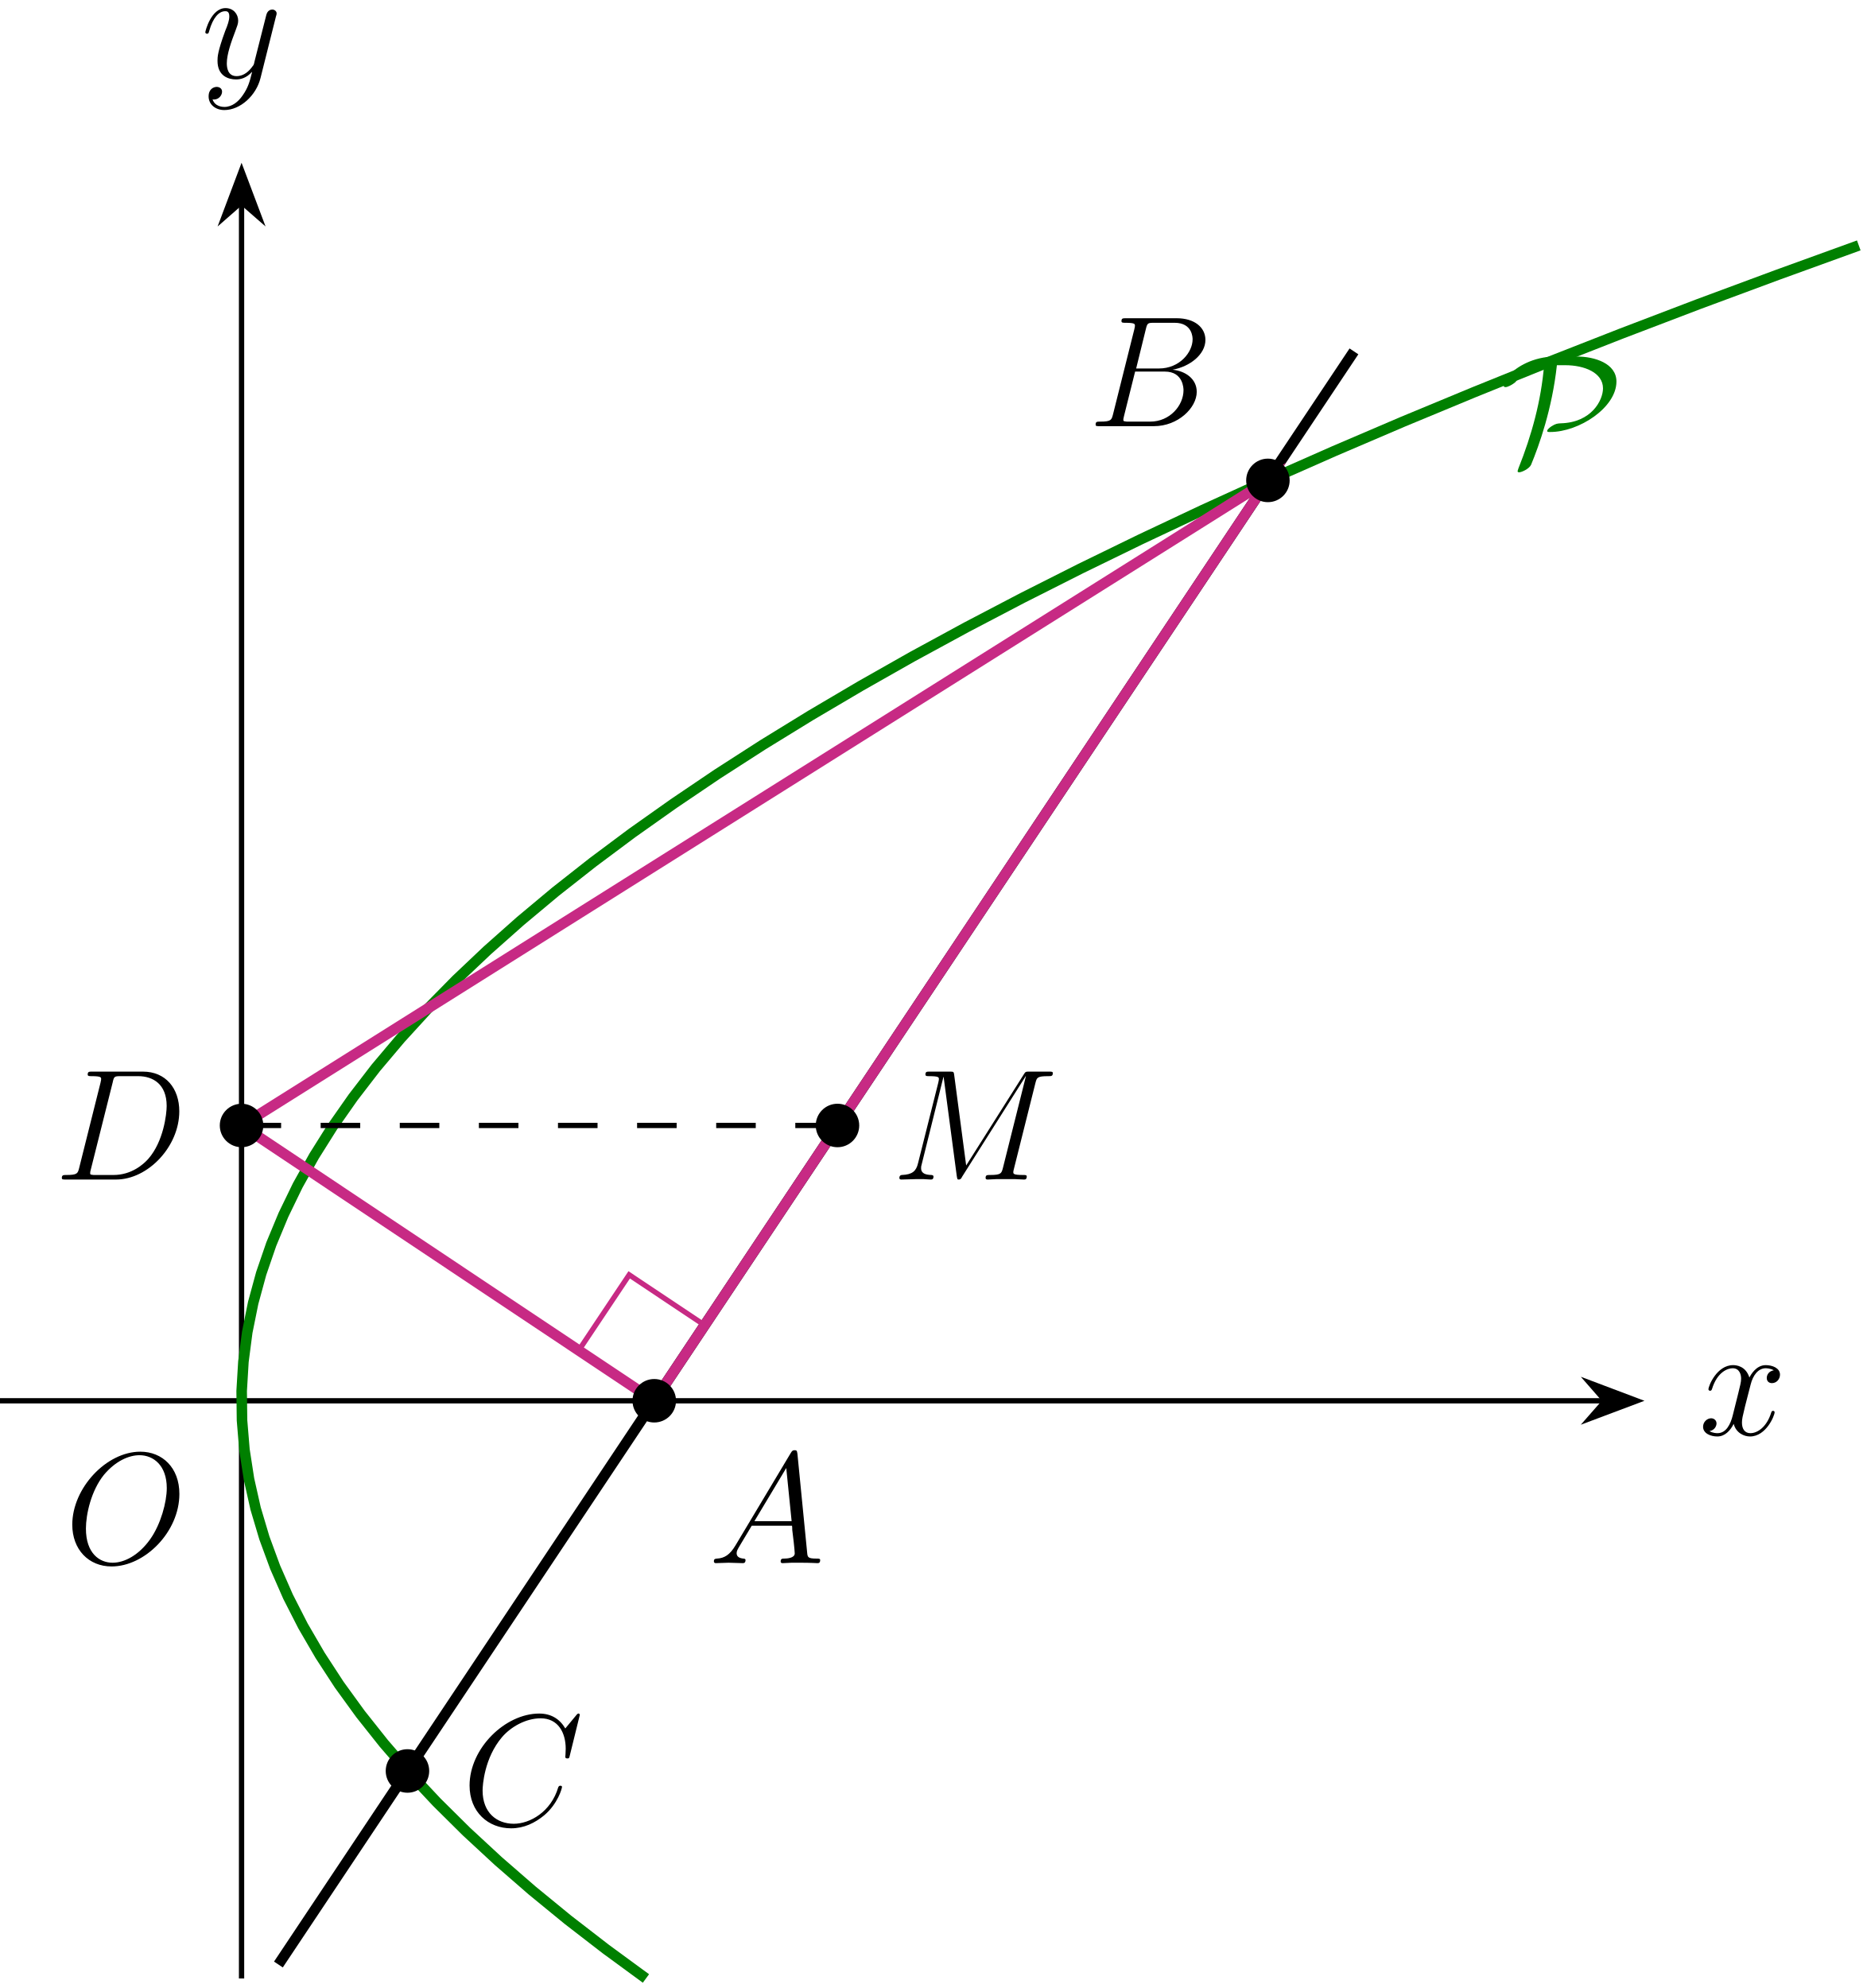
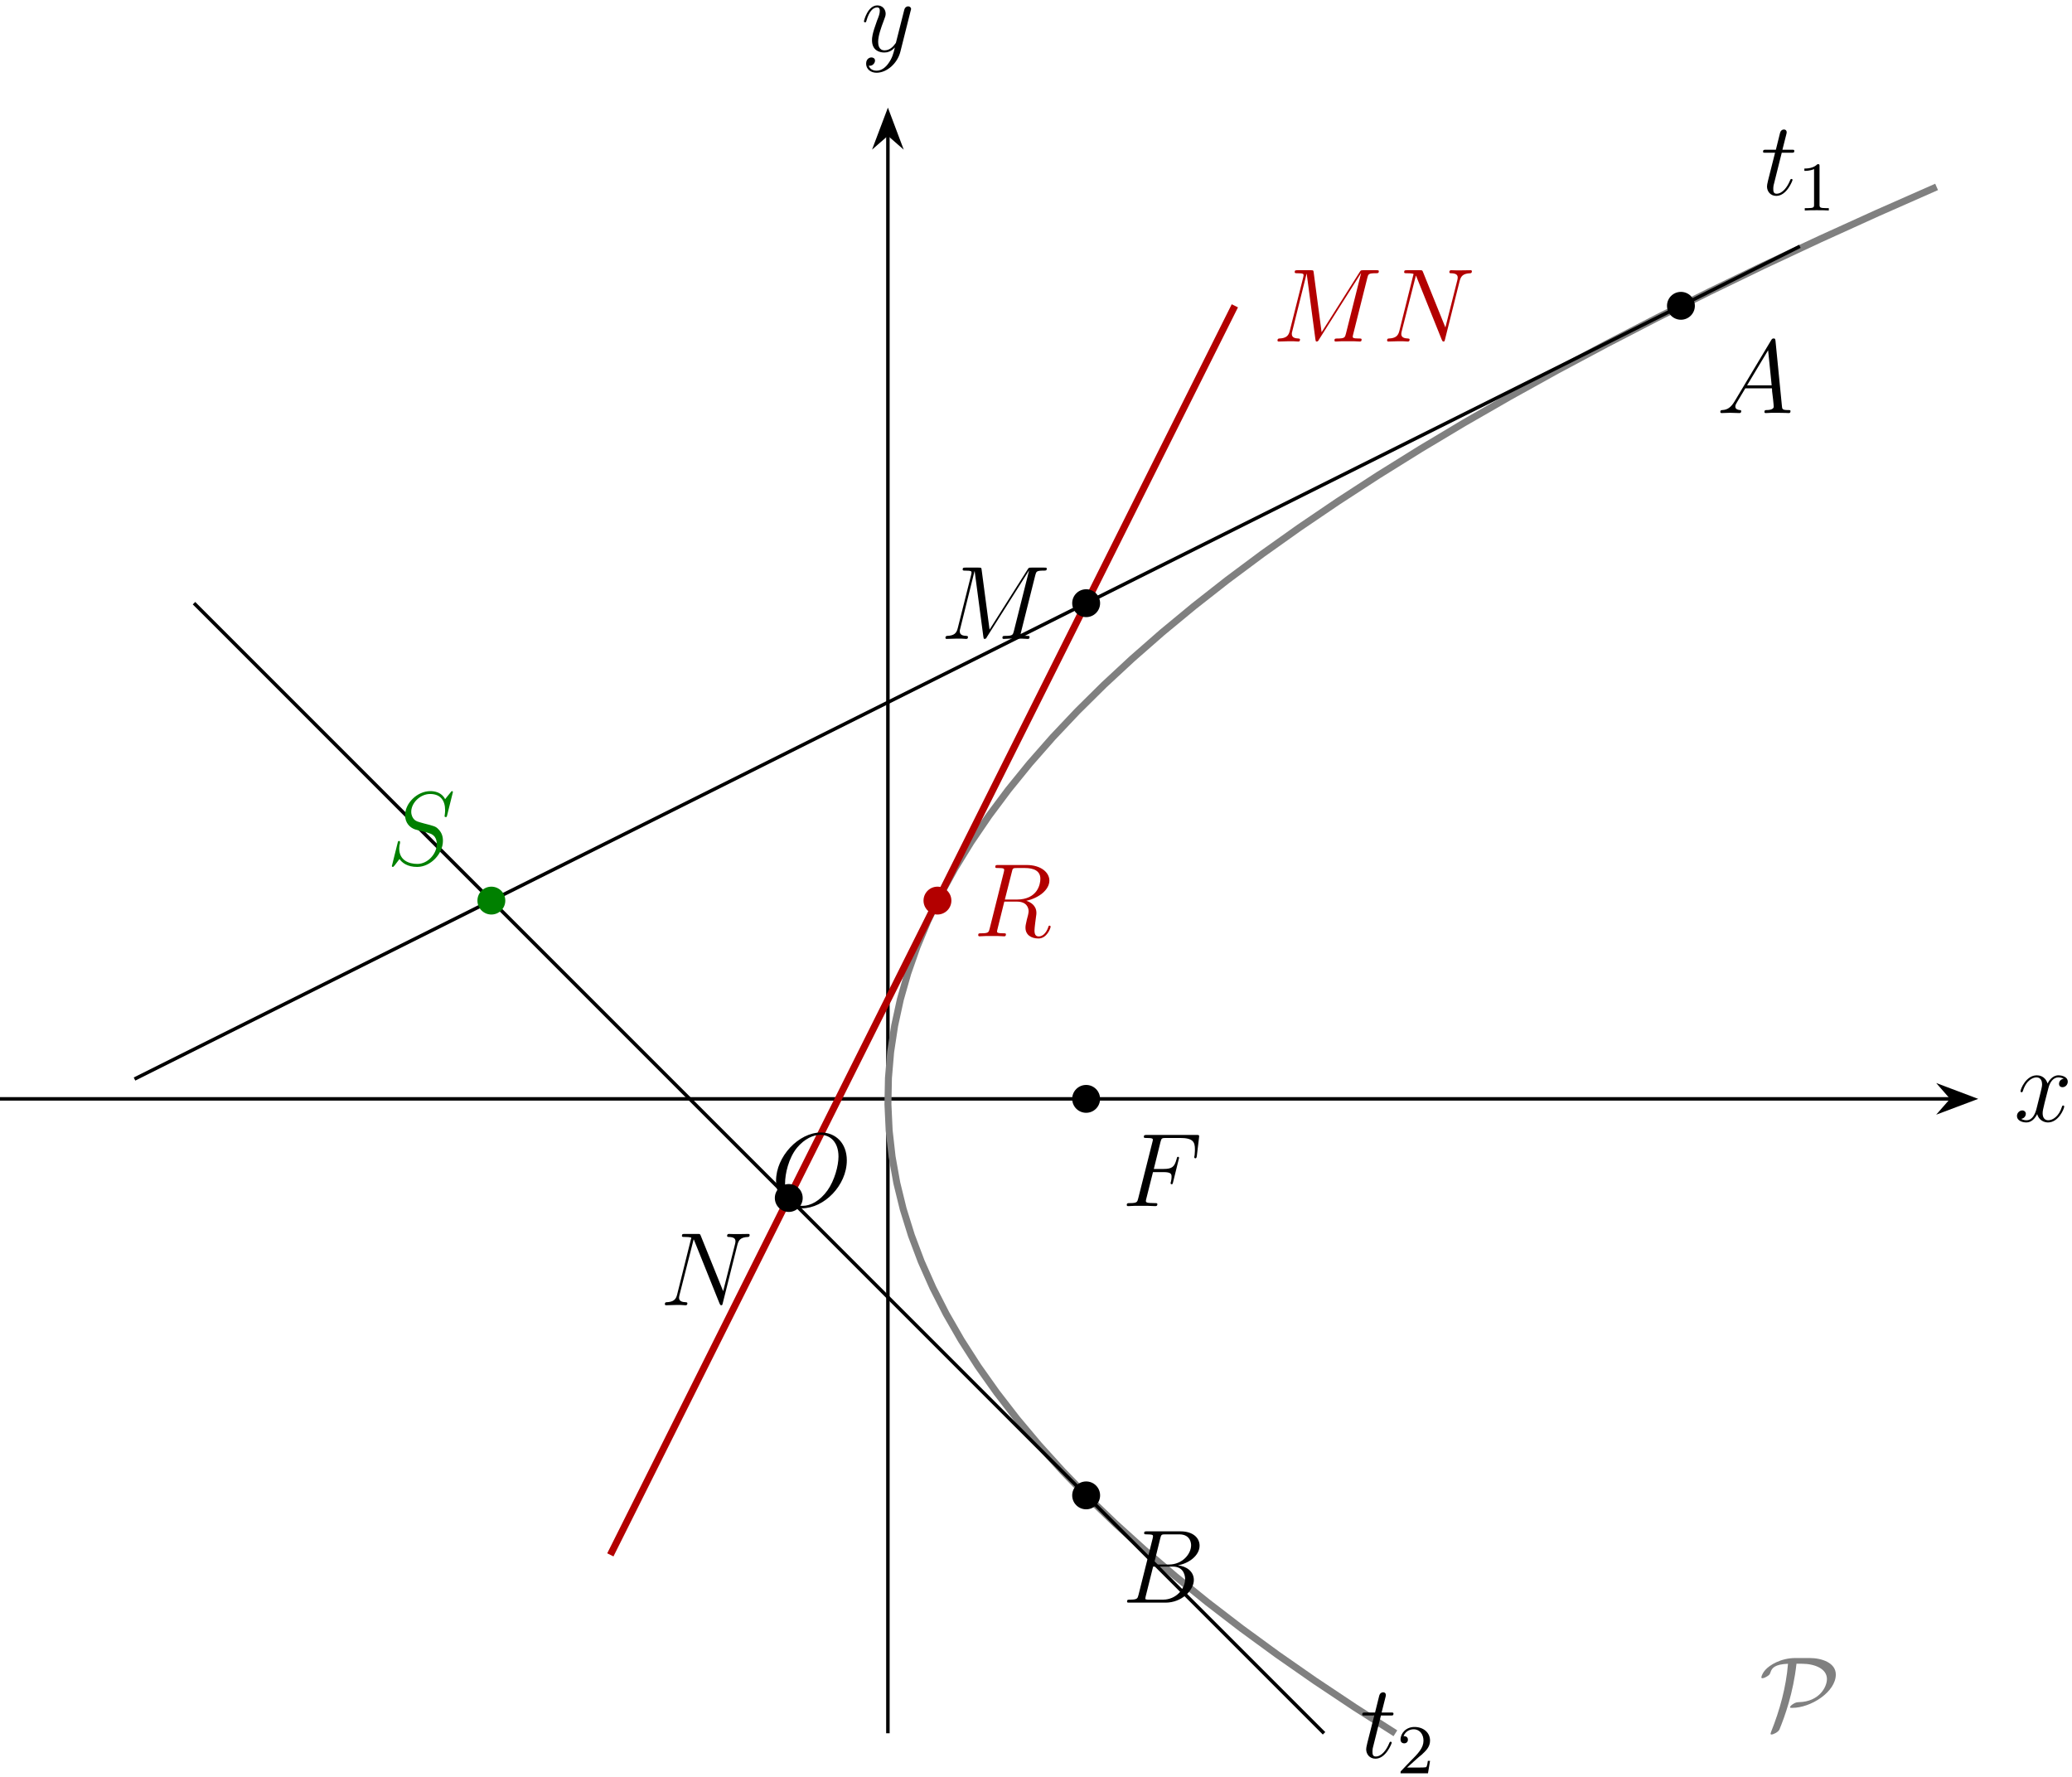
- <svg xmlns="http://www.w3.org/2000/svg" xmlns:xlink="http://www.w3.org/1999/xlink" width="141.074pt" height="150.22pt" viewBox="0 0 141.074 150.22">
+ <svg xmlns="http://www.w3.org/2000/svg" xmlns:xlink="http://www.w3.org/1999/xlink" width="237.015pt" height="203.23pt" viewBox="0 0 237.015 203.23">
  <defs>
    <g>
      <g id="glyph-0-0">
        <path d="M 5.672 -4.875 C 5.281 -4.812 5.141 -4.516 5.141 -4.297 C 5.141 -4 5.359 -3.906 5.531 -3.906 C 5.891 -3.906 6.141 -4.219 6.141 -4.547 C 6.141 -5.047 5.562 -5.266 5.062 -5.266 C 4.344 -5.266 3.938 -4.547 3.828 -4.328 C 3.547 -5.219 2.812 -5.266 2.594 -5.266 C 1.375 -5.266 0.734 -3.703 0.734 -3.438 C 0.734 -3.391 0.781 -3.328 0.859 -3.328 C 0.953 -3.328 0.984 -3.406 1 -3.453 C 1.406 -4.781 2.219 -5.031 2.562 -5.031 C 3.094 -5.031 3.203 -4.531 3.203 -4.25 C 3.203 -3.984 3.125 -3.703 2.984 -3.125 L 2.578 -1.5 C 2.406 -0.781 2.062 -0.125 1.422 -0.125 C 1.359 -0.125 1.062 -0.125 0.812 -0.281 C 1.25 -0.359 1.344 -0.719 1.344 -0.859 C 1.344 -1.094 1.156 -1.25 0.938 -1.25 C 0.641 -1.25 0.328 -0.984 0.328 -0.609 C 0.328 -0.109 0.891 0.125 1.406 0.125 C 1.984 0.125 2.391 -0.328 2.641 -0.828 C 2.828 -0.125 3.438 0.125 3.875 0.125 C 5.094 0.125 5.734 -1.453 5.734 -1.703 C 5.734 -1.766 5.688 -1.812 5.625 -1.812 C 5.516 -1.812 5.5 -1.75 5.469 -1.656 C 5.141 -0.609 4.453 -0.125 3.906 -0.125 C 3.484 -0.125 3.266 -0.438 3.266 -0.922 C 3.266 -1.188 3.312 -1.375 3.5 -2.156 L 3.922 -3.797 C 4.094 -4.5 4.5 -5.031 5.062 -5.031 C 5.078 -5.031 5.422 -5.031 5.672 -4.875 Z M 5.672 -4.875 " />
      </g>
      <g id="glyph-0-1">
        <path d="M 3.141 1.344 C 2.828 1.797 2.359 2.203 1.766 2.203 C 1.625 2.203 1.047 2.172 0.875 1.625 C 0.906 1.641 0.969 1.641 0.984 1.641 C 1.344 1.641 1.594 1.328 1.594 1.047 C 1.594 0.781 1.359 0.688 1.188 0.688 C 0.984 0.688 0.578 0.828 0.578 1.406 C 0.578 2.016 1.094 2.438 1.766 2.438 C 2.969 2.438 4.172 1.344 4.5 0.016 L 5.672 -4.656 C 5.688 -4.703 5.719 -4.781 5.719 -4.859 C 5.719 -5.031 5.562 -5.156 5.391 -5.156 C 5.281 -5.156 5.031 -5.109 4.938 -4.75 L 4.047 -1.234 C 4 -1.016 4 -0.984 3.891 -0.859 C 3.656 -0.531 3.266 -0.125 2.688 -0.125 C 2.016 -0.125 1.953 -0.781 1.953 -1.094 C 1.953 -1.781 2.281 -2.703 2.609 -3.562 C 2.734 -3.906 2.812 -4.078 2.812 -4.312 C 2.812 -4.812 2.453 -5.266 1.859 -5.266 C 0.766 -5.266 0.328 -3.531 0.328 -3.438 C 0.328 -3.391 0.375 -3.328 0.453 -3.328 C 0.562 -3.328 0.578 -3.375 0.625 -3.547 C 0.906 -4.547 1.359 -5.031 1.828 -5.031 C 1.938 -5.031 2.141 -5.031 2.141 -4.641 C 2.141 -4.328 2.016 -3.984 1.828 -3.531 C 1.25 -1.953 1.25 -1.562 1.25 -1.281 C 1.25 -0.141 2.062 0.125 2.656 0.125 C 3 0.125 3.438 0.016 3.844 -0.438 L 3.859 -0.422 C 3.688 0.281 3.562 0.75 3.141 1.344 Z M 3.141 1.344 " />
      </g>
      <g id="glyph-0-2">
+         <path d="M 2.406 -4.812 L 3.5 -4.812 C 3.734 -4.812 3.844 -4.812 3.844 -5.016 C 3.844 -5.156 3.781 -5.156 3.531 -5.156 L 2.484 -5.156 L 2.922 -6.891 C 2.969 -7.062 2.969 -7.094 2.969 -7.172 C 2.969 -7.359 2.828 -7.469 2.672 -7.469 C 2.562 -7.469 2.297 -7.438 2.203 -7.047 L 1.734 -5.156 L 0.609 -5.156 C 0.375 -5.156 0.266 -5.156 0.266 -4.922 C 0.266 -4.812 0.344 -4.812 0.578 -4.812 L 1.641 -4.812 L 0.844 -1.656 C 0.75 -1.234 0.719 -1.109 0.719 -0.953 C 0.719 -0.391 1.109 0.125 1.781 0.125 C 2.984 0.125 3.641 -1.625 3.641 -1.703 C 3.641 -1.781 3.578 -1.812 3.516 -1.812 C 3.484 -1.812 3.438 -1.812 3.422 -1.766 C 3.406 -1.75 3.391 -1.75 3.312 -1.547 C 3.062 -0.953 2.516 -0.125 1.812 -0.125 C 1.453 -0.125 1.438 -0.422 1.438 -0.688 C 1.438 -0.688 1.438 -0.922 1.469 -1.062 Z M 2.406 -4.812 " />
+       </g>
+       <g id="glyph-0-3">
+         <path d="M 10.859 -7.297 C 10.969 -7.703 10.984 -7.812 11.828 -7.812 C 12.062 -7.812 12.172 -7.812 12.172 -8.047 C 12.172 -8.156 12.078 -8.156 11.859 -8.156 L 10.422 -8.156 C 10.125 -8.156 10.109 -8.156 9.984 -7.953 L 5.625 -1.062 L 4.719 -7.906 C 4.688 -8.156 4.672 -8.156 4.359 -8.156 L 2.875 -8.156 C 2.656 -8.156 2.547 -8.156 2.547 -7.938 C 2.547 -7.812 2.656 -7.812 2.828 -7.812 C 3.562 -7.812 3.562 -7.719 3.562 -7.594 C 3.562 -7.562 3.562 -7.5 3.516 -7.312 L 1.984 -1.219 C 1.844 -0.641 1.562 -0.375 0.766 -0.344 C 0.734 -0.344 0.578 -0.328 0.578 -0.125 C 0.578 0 0.688 0 0.734 0 C 0.984 0 1.594 -0.031 1.828 -0.031 L 2.406 -0.031 C 2.562 -0.031 2.766 0 2.938 0 C 3.031 0 3.156 0 3.156 -0.234 C 3.156 -0.328 3.031 -0.344 2.984 -0.344 C 2.594 -0.359 2.219 -0.438 2.219 -0.859 C 2.219 -0.984 2.219 -0.984 2.266 -1.156 L 3.906 -7.75 L 3.922 -7.75 L 4.906 -0.328 C 4.953 -0.031 4.953 0 5.062 0 C 5.203 0 5.266 -0.094 5.312 -0.203 L 10.125 -7.812 L 10.141 -7.812 L 8.406 -0.891 C 8.297 -0.469 8.266 -0.344 7.438 -0.344 C 7.203 -0.344 7.094 -0.344 7.094 -0.125 C 7.094 0 7.203 0 7.266 0 C 7.469 0 7.703 -0.031 7.906 -0.031 L 9.328 -0.031 C 9.531 -0.031 9.781 0 9.984 0 C 10.078 0 10.203 0 10.203 -0.234 C 10.203 -0.344 10.094 -0.344 9.922 -0.344 C 9.188 -0.344 9.188 -0.438 9.188 -0.562 C 9.188 -0.578 9.188 -0.656 9.219 -0.75 Z M 10.859 -7.297 " />
+       </g>
+       <g id="glyph-0-4">
+         <path d="M 8.844 -6.906 C 8.984 -7.422 9.172 -7.781 10.078 -7.812 C 10.109 -7.812 10.25 -7.828 10.25 -8.031 C 10.25 -8.156 10.141 -8.156 10.094 -8.156 C 9.859 -8.156 9.25 -8.141 9.016 -8.141 L 8.438 -8.141 C 8.266 -8.141 8.062 -8.156 7.891 -8.156 C 7.812 -8.156 7.672 -8.156 7.672 -7.938 C 7.672 -7.812 7.766 -7.812 7.859 -7.812 C 8.578 -7.797 8.625 -7.516 8.625 -7.297 C 8.625 -7.203 8.609 -7.156 8.578 -7 L 7.219 -1.609 L 4.656 -7.953 C 4.578 -8.156 4.562 -8.156 4.297 -8.156 L 2.844 -8.156 C 2.609 -8.156 2.5 -8.156 2.5 -7.938 C 2.5 -7.812 2.578 -7.812 2.812 -7.812 C 2.875 -7.812 3.578 -7.812 3.578 -7.703 C 3.578 -7.688 3.547 -7.594 3.531 -7.547 L 1.953 -1.219 C 1.812 -0.641 1.516 -0.375 0.734 -0.344 C 0.672 -0.344 0.547 -0.328 0.547 -0.125 C 0.547 0 0.672 0 0.703 0 C 0.938 0 1.547 -0.031 1.797 -0.031 L 2.359 -0.031 C 2.531 -0.031 2.734 0 2.906 0 C 2.984 0 3.125 0 3.125 -0.234 C 3.125 -0.328 3 -0.344 2.953 -0.344 C 2.562 -0.359 2.172 -0.438 2.172 -0.859 C 2.172 -0.953 2.203 -1.062 2.219 -1.156 L 3.844 -7.547 C 3.906 -7.438 3.906 -7.406 3.953 -7.297 L 6.797 -0.219 C 6.859 -0.078 6.891 0 7 0 C 7.109 0 7.125 -0.031 7.172 -0.234 Z M 8.844 -6.906 " />
+       </g>
+       <g id="glyph-0-5">
        <path d="M 2.031 -1.328 C 1.609 -0.625 1.203 -0.375 0.641 -0.344 C 0.5 -0.328 0.406 -0.328 0.406 -0.125 C 0.406 -0.047 0.469 0 0.547 0 C 0.766 0 1.297 -0.031 1.516 -0.031 C 1.859 -0.031 2.25 0 2.578 0 C 2.656 0 2.797 0 2.797 -0.234 C 2.797 -0.328 2.703 -0.344 2.625 -0.344 C 2.359 -0.375 2.125 -0.469 2.125 -0.75 C 2.125 -0.922 2.203 -1.047 2.359 -1.312 L 3.266 -2.828 L 6.312 -2.828 C 6.328 -2.719 6.328 -2.625 6.328 -2.516 C 6.375 -2.203 6.516 -0.953 6.516 -0.734 C 6.516 -0.375 5.906 -0.344 5.719 -0.344 C 5.578 -0.344 5.453 -0.344 5.453 -0.125 C 5.453 0 5.562 0 5.625 0 C 5.828 0 6.078 -0.031 6.281 -0.031 L 6.953 -0.031 C 7.688 -0.031 8.219 0 8.219 0 C 8.312 0 8.438 0 8.438 -0.234 C 8.438 -0.344 8.328 -0.344 8.156 -0.344 C 7.5 -0.344 7.484 -0.453 7.453 -0.812 L 6.719 -8.266 C 6.688 -8.516 6.641 -8.531 6.516 -8.531 C 6.391 -8.531 6.328 -8.516 6.219 -8.328 Z M 3.469 -3.172 L 5.875 -7.188 L 6.281 -3.172 Z M 3.469 -3.172 " />
      </g>
-       <g id="glyph-0-3">
+       <g id="glyph-0-6">
        <path d="M 4.375 -7.344 C 4.484 -7.797 4.531 -7.812 5 -7.812 L 6.547 -7.812 C 7.906 -7.812 7.906 -6.672 7.906 -6.562 C 7.906 -5.594 6.938 -4.359 5.359 -4.359 L 3.641 -4.359 Z M 6.391 -4.266 C 7.703 -4.5 8.875 -5.422 8.875 -6.516 C 8.875 -7.453 8.062 -8.156 6.703 -8.156 L 2.875 -8.156 C 2.641 -8.156 2.531 -8.156 2.531 -7.938 C 2.531 -7.812 2.641 -7.812 2.828 -7.812 C 3.547 -7.812 3.547 -7.719 3.547 -7.594 C 3.547 -7.562 3.547 -7.5 3.5 -7.312 L 1.891 -0.891 C 1.781 -0.469 1.75 -0.344 0.922 -0.344 C 0.688 -0.344 0.578 -0.344 0.578 -0.125 C 0.578 0 0.641 0 0.891 0 L 4.984 0 C 6.812 0 8.219 -1.391 8.219 -2.594 C 8.219 -3.578 7.359 -4.172 6.391 -4.266 Z M 4.703 -0.344 L 3.078 -0.344 C 2.922 -0.344 2.891 -0.344 2.828 -0.359 C 2.688 -0.375 2.672 -0.391 2.672 -0.484 C 2.672 -0.578 2.703 -0.641 2.719 -0.75 L 3.562 -4.125 L 5.812 -4.125 C 7.219 -4.125 7.219 -2.812 7.219 -2.719 C 7.219 -1.562 6.188 -0.344 4.703 -0.344 Z M 4.703 -0.344 " />
      </g>
-       <g id="glyph-0-4">
-         <path d="M 8.922 -8.312 C 8.922 -8.422 8.844 -8.422 8.828 -8.422 C 8.797 -8.422 8.75 -8.422 8.656 -8.297 L 7.828 -7.297 C 7.406 -8.016 6.75 -8.422 5.859 -8.422 C 3.281 -8.422 0.594 -5.797 0.594 -2.984 C 0.594 -0.984 2 0.25 3.734 0.25 C 4.703 0.25 5.531 -0.156 6.234 -0.734 C 7.266 -1.609 7.578 -2.766 7.578 -2.875 C 7.578 -2.969 7.484 -2.969 7.453 -2.969 C 7.344 -2.969 7.328 -2.906 7.297 -2.859 C 6.75 -0.984 5.141 -0.094 3.938 -0.094 C 2.672 -0.094 1.578 -0.906 1.578 -2.609 C 1.578 -2.984 1.703 -5.062 3.047 -6.641 C 3.703 -7.406 4.828 -8.062 5.969 -8.062 C 7.281 -8.062 7.859 -6.984 7.859 -5.766 C 7.859 -5.453 7.828 -5.188 7.828 -5.141 C 7.828 -5.031 7.953 -5.031 7.984 -5.031 C 8.109 -5.031 8.125 -5.047 8.172 -5.266 Z M 8.922 -8.312 " />
+       <g id="glyph-0-7">
+         <path d="M 7.594 -8.312 C 7.594 -8.422 7.5 -8.422 7.484 -8.422 C 7.438 -8.422 7.422 -8.406 7.281 -8.219 C 7.203 -8.141 6.719 -7.516 6.703 -7.5 C 6.312 -8.281 5.516 -8.422 5.016 -8.422 C 3.5 -8.422 2.125 -7.031 2.125 -5.672 C 2.125 -4.781 2.672 -4.25 3.25 -4.047 C 3.375 -4 4.094 -3.812 4.453 -3.734 C 5.062 -3.562 5.219 -3.516 5.469 -3.25 C 5.516 -3.188 5.75 -2.922 5.75 -2.359 C 5.75 -1.25 4.719 -0.094 3.531 -0.094 C 2.547 -0.094 1.453 -0.516 1.453 -1.859 C 1.453 -2.078 1.5 -2.359 1.547 -2.484 C 1.547 -2.516 1.547 -2.578 1.547 -2.609 C 1.547 -2.656 1.531 -2.719 1.438 -2.719 C 1.328 -2.719 1.312 -2.688 1.266 -2.484 L 0.656 -0.031 C 0.656 -0.031 0.609 0.125 0.609 0.141 C 0.609 0.25 0.703 0.25 0.734 0.25 C 0.781 0.25 0.781 0.234 0.938 0.062 L 1.484 -0.656 C 1.766 -0.234 2.391 0.25 3.5 0.25 C 5.047 0.25 6.453 -1.25 6.453 -2.734 C 6.453 -3.234 6.328 -3.688 5.875 -4.125 C 5.625 -4.375 5.422 -4.438 4.312 -4.719 C 3.516 -4.938 3.406 -4.969 3.188 -5.156 C 2.984 -5.359 2.828 -5.656 2.828 -6.062 C 2.828 -7.062 3.844 -8.094 4.984 -8.094 C 6.156 -8.094 6.703 -7.375 6.703 -6.234 C 6.703 -5.922 6.641 -5.609 6.641 -5.562 C 6.641 -5.453 6.734 -5.453 6.781 -5.453 C 6.891 -5.453 6.891 -5.484 6.938 -5.672 Z M 7.594 -8.312 " />
      </g>
-       <g id="glyph-0-5">
-         <path d="M 10.859 -7.297 C 10.969 -7.703 10.984 -7.812 11.828 -7.812 C 12.062 -7.812 12.172 -7.812 12.172 -8.047 C 12.172 -8.156 12.078 -8.156 11.859 -8.156 L 10.422 -8.156 C 10.125 -8.156 10.109 -8.156 9.984 -7.953 L 5.625 -1.062 L 4.719 -7.906 C 4.688 -8.156 4.672 -8.156 4.359 -8.156 L 2.875 -8.156 C 2.656 -8.156 2.547 -8.156 2.547 -7.938 C 2.547 -7.812 2.656 -7.812 2.828 -7.812 C 3.562 -7.812 3.562 -7.719 3.562 -7.594 C 3.562 -7.562 3.562 -7.5 3.516 -7.312 L 1.984 -1.219 C 1.844 -0.641 1.562 -0.375 0.766 -0.344 C 0.734 -0.344 0.578 -0.328 0.578 -0.125 C 0.578 0 0.688 0 0.734 0 C 0.984 0 1.594 -0.031 1.828 -0.031 L 2.406 -0.031 C 2.562 -0.031 2.766 0 2.938 0 C 3.031 0 3.156 0 3.156 -0.234 C 3.156 -0.328 3.031 -0.344 2.984 -0.344 C 2.594 -0.359 2.219 -0.438 2.219 -0.859 C 2.219 -0.984 2.219 -0.984 2.266 -1.156 L 3.906 -7.75 L 3.922 -7.75 L 4.906 -0.328 C 4.953 -0.031 4.953 0 5.062 0 C 5.203 0 5.266 -0.094 5.312 -0.203 L 10.125 -7.812 L 10.141 -7.812 L 8.406 -0.891 C 8.297 -0.469 8.266 -0.344 7.438 -0.344 C 7.203 -0.344 7.094 -0.344 7.094 -0.125 C 7.094 0 7.203 0 7.266 0 C 7.469 0 7.703 -0.031 7.906 -0.031 L 9.328 -0.031 C 9.531 -0.031 9.781 0 9.984 0 C 10.078 0 10.203 0 10.203 -0.234 C 10.203 -0.344 10.094 -0.344 9.922 -0.344 C 9.188 -0.344 9.188 -0.438 9.188 -0.562 C 9.188 -0.578 9.188 -0.656 9.219 -0.75 Z M 10.859 -7.297 " />
+       <g id="glyph-0-8">
+         <path d="M 4.406 -7.344 C 4.5 -7.797 4.547 -7.812 5.016 -7.812 L 5.875 -7.812 C 6.906 -7.812 7.672 -7.5 7.672 -6.578 C 7.672 -5.969 7.359 -4.203 4.953 -4.203 L 3.609 -4.203 Z M 6.062 -4.062 C 7.547 -4.391 8.703 -5.344 8.703 -6.375 C 8.703 -7.297 7.75 -8.156 6.094 -8.156 L 2.859 -8.156 C 2.625 -8.156 2.516 -8.156 2.516 -7.938 C 2.516 -7.812 2.594 -7.812 2.828 -7.812 C 3.531 -7.812 3.531 -7.719 3.531 -7.594 C 3.531 -7.562 3.531 -7.5 3.484 -7.312 L 1.875 -0.891 C 1.766 -0.469 1.75 -0.344 0.922 -0.344 C 0.641 -0.344 0.562 -0.344 0.562 -0.125 C 0.562 0 0.688 0 0.734 0 C 0.938 0 1.188 -0.031 1.422 -0.031 L 2.828 -0.031 C 3.047 -0.031 3.297 0 3.516 0 C 3.609 0 3.734 0 3.734 -0.234 C 3.734 -0.344 3.641 -0.344 3.453 -0.344 C 2.719 -0.344 2.719 -0.438 2.719 -0.562 C 2.719 -0.578 2.719 -0.656 2.75 -0.75 L 3.547 -3.969 L 4.984 -3.969 C 6.125 -3.969 6.328 -3.25 6.328 -2.859 C 6.328 -2.672 6.219 -2.219 6.125 -1.906 C 6 -1.344 5.969 -1.219 5.969 -0.984 C 5.969 -0.141 6.656 0.25 7.453 0.25 C 8.422 0.25 8.844 -0.938 8.844 -1.094 C 8.844 -1.188 8.781 -1.219 8.719 -1.219 C 8.625 -1.219 8.594 -1.141 8.578 -1.047 C 8.281 -0.203 7.797 0.016 7.5 0.016 C 7.203 0.016 7 -0.125 7 -0.656 C 7 -0.938 7.141 -2.031 7.156 -2.094 C 7.219 -2.531 7.219 -2.578 7.219 -2.672 C 7.219 -3.547 6.516 -3.922 6.062 -4.062 Z M 6.062 -4.062 " />
      </g>
-       <g id="glyph-0-6">
-         <path d="M 1.875 -0.891 C 1.766 -0.469 1.75 -0.344 0.906 -0.344 C 0.688 -0.344 0.562 -0.344 0.562 -0.125 C 0.562 0 0.641 0 0.875 0 L 4.656 0 C 7.078 0 9.438 -2.5 9.438 -5.156 C 9.438 -6.891 8.406 -8.156 6.688 -8.156 L 2.859 -8.156 C 2.625 -8.156 2.516 -8.156 2.516 -7.938 C 2.516 -7.812 2.625 -7.812 2.812 -7.812 C 3.531 -7.812 3.531 -7.719 3.531 -7.594 C 3.531 -7.562 3.531 -7.5 3.484 -7.312 Z M 4.406 -7.344 C 4.5 -7.797 4.547 -7.812 5.016 -7.812 L 6.328 -7.812 C 7.453 -7.812 8.484 -7.203 8.484 -5.562 C 8.484 -4.953 8.25 -2.875 7.094 -1.562 C 6.75 -1.172 5.844 -0.344 4.469 -0.344 L 3.109 -0.344 C 2.938 -0.344 2.922 -0.344 2.844 -0.359 C 2.719 -0.375 2.703 -0.391 2.703 -0.484 C 2.703 -0.578 2.719 -0.641 2.75 -0.75 Z M 4.406 -7.344 " />
+       <g id="glyph-0-9">
+         <path d="M 3.547 -3.891 L 4.703 -3.891 C 5.609 -3.891 5.672 -3.688 5.672 -3.344 C 5.672 -3.188 5.656 -3.031 5.594 -2.766 C 5.562 -2.719 5.562 -2.656 5.562 -2.625 C 5.562 -2.547 5.609 -2.5 5.688 -2.5 C 5.781 -2.5 5.797 -2.547 5.844 -2.734 L 6.531 -5.516 C 6.531 -5.562 6.5 -5.641 6.422 -5.641 C 6.312 -5.641 6.297 -5.594 6.25 -5.391 C 6 -4.5 5.766 -4.25 4.719 -4.25 L 3.641 -4.25 L 4.406 -7.344 C 4.516 -7.75 4.547 -7.797 5.031 -7.797 L 6.641 -7.797 C 8.125 -7.797 8.344 -7.344 8.344 -6.5 C 8.344 -6.438 8.344 -6.172 8.312 -5.859 C 8.297 -5.812 8.266 -5.656 8.266 -5.609 C 8.266 -5.516 8.328 -5.469 8.406 -5.469 C 8.484 -5.469 8.531 -5.516 8.562 -5.734 L 8.812 -7.828 C 8.812 -7.859 8.828 -7.984 8.828 -8.016 C 8.828 -8.141 8.719 -8.141 8.516 -8.141 L 2.844 -8.141 C 2.625 -8.141 2.5 -8.141 2.5 -7.922 C 2.5 -7.797 2.578 -7.797 2.781 -7.797 C 3.531 -7.797 3.531 -7.703 3.531 -7.578 C 3.531 -7.516 3.516 -7.469 3.484 -7.344 L 1.859 -0.891 C 1.75 -0.469 1.734 -0.344 0.891 -0.344 C 0.672 -0.344 0.547 -0.344 0.547 -0.125 C 0.547 0 0.656 0 0.734 0 C 0.953 0 1.188 -0.031 1.422 -0.031 L 2.969 -0.031 C 3.234 -0.031 3.531 0 3.797 0 C 3.891 0 4.047 0 4.047 -0.219 C 4.047 -0.344 3.969 -0.344 3.703 -0.344 C 2.766 -0.344 2.734 -0.438 2.734 -0.609 C 2.734 -0.672 2.766 -0.766 2.781 -0.844 Z M 3.547 -3.891 " />
      </g>
-       <g id="glyph-0-7">
+       <g id="glyph-0-10">
        <path d="M 8.672 -5.234 C 8.672 -7.203 7.391 -8.422 5.719 -8.422 C 3.156 -8.422 0.578 -5.672 0.578 -2.906 C 0.578 -1.031 1.812 0.25 3.547 0.25 C 6.062 0.25 8.672 -2.359 8.672 -5.234 Z M 3.625 -0.031 C 2.641 -0.031 1.609 -0.734 1.609 -2.609 C 1.609 -3.688 2 -5.469 2.969 -6.672 C 3.844 -7.719 4.859 -8.156 5.656 -8.156 C 6.703 -8.156 7.719 -7.391 7.719 -5.672 C 7.719 -4.609 7.266 -2.938 6.469 -1.812 C 5.594 -0.578 4.5 -0.031 3.625 -0.031 Z M 3.625 -0.031 " />
      </g>
      <g id="glyph-1-0">
        <path d="M 4.156 -8.156 C 2.469 -8.156 1.188 -7.344 0.703 -6.797 C 0.281 -6.312 0.25 -5.969 0.25 -5.938 C 0.25 -5.875 0.297 -5.844 0.375 -5.844 C 0.562 -5.844 0.844 -6.016 0.938 -6.078 C 1.188 -6.234 1.219 -6.312 1.297 -6.531 C 1.453 -7.016 1.797 -7.438 3.297 -7.5 C 3.078 -4.812 2.359 -2.203 1.359 0.297 C 1.297 0.484 1.297 0.5 1.297 0.516 C 1.297 0.547 1.328 0.594 1.406 0.594 C 1.609 0.594 2.172 0.328 2.312 0.031 C 2.922 -1.438 3.906 -4.188 4.266 -7.5 L 4.891 -7.5 C 6.344 -7.5 7.75 -6.938 7.75 -5.75 C 7.75 -4.859 6.891 -3.172 4.562 -3.109 C 4.312 -3.094 4.188 -3.094 3.844 -2.875 C 3.641 -2.734 3.531 -2.609 3.531 -2.531 C 3.531 -2.453 3.609 -2.453 3.766 -2.453 C 5.938 -2.453 8.766 -4.297 8.766 -6.266 C 8.766 -7.625 7.141 -8.156 5.766 -8.156 Z M 4.156 -8.156 " />
      </g>
+       <g id="glyph-2-0">
+         <path d="M 2.5 -5.078 C 2.5 -5.297 2.484 -5.297 2.266 -5.297 C 1.938 -4.984 1.516 -4.797 0.766 -4.797 L 0.766 -4.531 C 0.984 -4.531 1.406 -4.531 1.875 -4.734 L 1.875 -0.656 C 1.875 -0.359 1.844 -0.266 1.094 -0.266 L 0.812 -0.266 L 0.812 0 C 1.141 -0.031 1.828 -0.031 2.188 -0.031 C 2.547 -0.031 3.234 -0.031 3.562 0 L 3.562 -0.266 L 3.281 -0.266 C 2.531 -0.266 2.5 -0.359 2.5 -0.656 Z M 2.5 -5.078 " />
+       </g>
+       <g id="glyph-2-1">
+         <path d="M 2.25 -1.625 C 2.375 -1.75 2.703 -2.016 2.844 -2.125 C 3.328 -2.578 3.797 -3.016 3.797 -3.734 C 3.797 -4.688 3 -5.297 2.016 -5.297 C 1.047 -5.297 0.422 -4.578 0.422 -3.859 C 0.422 -3.469 0.734 -3.422 0.844 -3.422 C 1.016 -3.422 1.266 -3.531 1.266 -3.844 C 1.266 -4.25 0.859 -4.25 0.766 -4.25 C 1 -4.844 1.531 -5.031 1.922 -5.031 C 2.656 -5.031 3.047 -4.406 3.047 -3.734 C 3.047 -2.906 2.469 -2.297 1.516 -1.344 L 0.516 -0.297 C 0.422 -0.219 0.422 -0.203 0.422 0 L 3.562 0 L 3.797 -1.422 L 3.547 -1.422 C 3.531 -1.266 3.469 -0.875 3.375 -0.719 C 3.328 -0.656 2.719 -0.656 2.594 -0.656 L 1.172 -0.656 Z M 2.25 -1.625 " />
+       </g>
    </g>
    <clipPath id="clip-0">
-       <path clip-rule="nonzero" d="M 18 15 L 19 15 L 19 149.828 L 18 149.828 Z M 18 15 " />
+       <path clip-rule="nonzero" d="M 230 122 L 236.523 122 L 236.523 129 L 230 129 Z M 230 122 " />
    </clipPath>
    <clipPath id="clip-1">
-       <path clip-rule="nonzero" d="M 6 7 L 140.609 7 L 140.609 149.828 L 6 149.828 Z M 6 7 " />
+       <path clip-rule="nonzero" d="M 90 10 L 233 10 L 233 202.844 L 90 202.844 Z M 90 10 " />
    </clipPath>
    <clipPath id="clip-2">
-       <path clip-rule="nonzero" d="M 9 15 L 114 15 L 114 149.828 L 9 149.828 Z M 9 15 " />
+       <path clip-rule="nonzero" d="M 16 63 L 158 63 L 158 202.844 L 16 202.844 Z M 16 63 " />
+     </clipPath>
+     <clipPath id="clip-3">
+       <path clip-rule="nonzero" d="M 160 197 L 164 197 L 164 202.844 L 160 202.844 Z M 160 197 " />
    </clipPath>
  </defs>
-   <path fill="none" stroke-width="0.399" stroke-linecap="butt" stroke-linejoin="miter" stroke="rgb(0%, 0%, 0%)" stroke-opacity="1" stroke-miterlimit="10" d="M -18.708 -0.002 L 102.952 -0.002 " transform="matrix(1, 0, 0, -1, 18.255, 105.846)" />
-   <path fill-rule="nonzero" fill="rgb(0%, 0%, 0%)" fill-opacity="1" stroke-width="0.399" stroke-linecap="butt" stroke-linejoin="miter" stroke="rgb(0%, 0%, 0%)" stroke-opacity="1" stroke-miterlimit="10" d="M 4.213 -0.002 L 0.642 1.346 L 1.818 -0.002 L 0.642 -1.345 Z M 4.213 -0.002 " transform="matrix(1, 0, 0, -1, 119.4904, 105.846)" />
+   <path fill="none" stroke-width="0.399" stroke-linecap="butt" stroke-linejoin="miter" stroke="rgb(0%, 0%, 0%)" stroke-opacity="1" stroke-miterlimit="10" d="M -102.05 -0.001 L 121.661 -0.001 " transform="matrix(1, 0, 0, -1, 101.5655, 125.694)" />
+   <path fill-rule="nonzero" fill="rgb(0%, 0%, 0%)" fill-opacity="1" stroke-width="0.399" stroke-linecap="butt" stroke-linejoin="miter" stroke="rgb(0%, 0%, 0%)" stroke-opacity="1" stroke-miterlimit="10" d="M 4.213 -0.001 L 0.643 1.346 L 1.818 -0.001 L 0.643 -1.345 Z M 4.213 -0.001 " transform="matrix(1, 0, 0, -1, 221.5098, 125.694)" />
+   <g clip-path="url(#clip-0)">
+     <g fill="rgb(0%, 0%, 0%)" fill-opacity="1">
+       <use xlink:href="#glyph-0-0" x="230.391" y="128.267" />
+     </g>
+   </g>
+   <path fill="none" stroke-width="0.399" stroke-linecap="butt" stroke-linejoin="miter" stroke="rgb(0%, 0%, 0%)" stroke-opacity="1" stroke-miterlimit="10" d="M 0.001 -72.568 L 0.001 110.323 " transform="matrix(1, 0, 0, -1, 101.5655, 125.694)" />
+   <path fill-rule="nonzero" fill="rgb(0%, 0%, 0%)" fill-opacity="1" stroke-width="0.399" stroke-linecap="butt" stroke-linejoin="miter" stroke="rgb(0%, 0%, 0%)" stroke-opacity="1" stroke-miterlimit="10" d="M 4.213 -0.001 L 0.643 1.347 L 1.819 -0.001 L 0.643 -1.345 Z M 4.213 -0.001 " transform="matrix(0, -1, -1, 0, 101.5655, 17.08844)" />
  <g fill="rgb(0%, 0%, 0%)" fill-opacity="1">
-     <use xlink:href="#glyph-0-0" x="128.371" y="108.42" />
-   </g>
-   <g clip-path="url(#clip-0)">
-     <path fill="none" stroke-width="0.399" stroke-linecap="butt" stroke-linejoin="miter" stroke="rgb(0%, 0%, 0%)" stroke-opacity="1" stroke-miterlimit="10" d="M -0.001 -43.654 L -0.001 90.483 " transform="matrix(1, 0, 0, -1, 18.255, 105.846)" />
-   </g>
-   <path fill-rule="nonzero" fill="rgb(0%, 0%, 0%)" fill-opacity="1" stroke-width="0.399" stroke-linecap="butt" stroke-linejoin="miter" stroke="rgb(0%, 0%, 0%)" stroke-opacity="1" stroke-miterlimit="10" d="M 4.216 0.001 L 0.642 1.345 L 1.818 0.001 L 0.642 -1.347 Z M 4.216 0.001 " transform="matrix(0, -1, -1, 0, 18.255, 17.08314)" />
-   <g fill="rgb(0%, 0%, 0%)" fill-opacity="1">
-     <use xlink:href="#glyph-0-1" x="15.187" y="5.878" />
+     <use xlink:href="#glyph-0-1" x="98.498" y="5.883" />
  </g>
  <g clip-path="url(#clip-1)">
-     <path fill="none" stroke-width="0.797" stroke-linecap="butt" stroke-linejoin="miter" stroke="rgb(0%, 50%, 0%)" stroke-opacity="1" stroke-miterlimit="10" d="M 30.558 -43.654 L 27.53 -41.435 L 24.659 -39.217 L 21.944 -36.994 L 19.393 -34.775 L 16.995 -32.556 L 14.757 -30.338 L 12.675 -28.119 L 10.753 -25.896 L 8.991 -23.677 L 7.382 -21.459 L 5.936 -19.24 L 4.643 -17.017 L 3.511 -14.799 L 2.538 -12.58 L 1.722 -10.361 L 1.061 -8.142 L 0.561 -5.92 L 0.218 -3.701 L 0.034 -1.482 L 0.007 0.737 L 0.14 2.955 L 0.429 5.178 L 0.878 7.397 L 1.483 9.616 L 2.245 11.834 L 3.167 14.053 L 4.245 16.276 L 5.483 18.494 L 6.878 20.713 L 8.432 22.932 L 10.143 25.155 L 12.015 27.373 L 14.042 29.592 L 16.225 31.811 L 18.569 34.03 L 21.073 36.252 L 23.729 38.471 L 26.55 40.69 L 29.522 42.908 L 32.659 45.127 L 35.948 47.35 L 39.397 49.569 L 43.007 51.787 L 46.772 54.006 L 50.694 56.229 L 54.776 58.448 L 59.015 60.666 L 63.413 62.885 L 67.968 65.104 L 72.683 67.326 L 77.554 69.545 L 82.581 71.764 L 87.768 73.983 L 93.116 76.201 L 98.616 78.424 L 104.28 80.643 L 110.097 82.862 L 116.077 85.08 L 122.21 87.303 " transform="matrix(1, 0, 0, -1, 18.255, 105.846)" />
+     <path fill="none" stroke-width="0.797" stroke-linecap="butt" stroke-linejoin="miter" stroke="rgb(50%, 50%, 50%)" stroke-opacity="1" stroke-miterlimit="10" d="M 58.052 -72.568 L 53.356 -69.572 L 48.856 -66.572 L 44.556 -63.576 L 40.45 -60.576 L 36.548 -57.579 L 32.841 -54.579 L 29.333 -51.583 L 26.02 -48.583 L 22.907 -45.587 L 19.993 -42.587 L 17.278 -39.591 L 14.759 -36.591 L 12.442 -33.595 L 10.317 -30.595 L 8.395 -27.599 L 6.669 -24.599 L 5.145 -21.603 L 3.813 -18.603 L 2.684 -15.607 L 1.751 -12.607 L 1.017 -9.611 L 0.481 -6.611 L 0.145 -3.615 L 0.005 -0.615 L 0.063 2.381 L 0.317 5.381 L 0.774 8.378 L 1.427 11.378 L 2.278 14.374 L 3.329 17.374 L 4.575 20.37 L 6.02 23.37 L 7.665 26.366 L 9.505 29.366 L 11.544 32.362 L 13.786 35.362 L 16.22 38.358 L 18.856 41.358 L 21.688 44.354 L 24.72 47.354 L 27.95 50.35 L 31.376 53.35 L 35.001 56.346 L 38.825 59.346 L 42.845 62.342 L 47.067 65.342 L 51.485 68.339 L 56.102 71.339 L 60.915 74.335 L 65.927 77.335 L 71.138 80.331 L 76.548 83.331 L 82.157 86.327 L 87.962 89.327 L 93.966 92.323 L 100.165 95.323 L 106.567 98.319 L 113.165 101.315 L 119.962 104.315 " transform="matrix(1, 0, 0, -1, 101.5655, 125.694)" />
  </g>
-   <g fill="rgb(0%, 50%, 0%)" fill-opacity="1">
-     <use xlink:href="#glyph-1-0" x="113.386" y="35.096" />
+   <g fill="rgb(50%, 50%, 50%)" fill-opacity="1">
+     <use xlink:href="#glyph-1-0" x="201.232" y="197.81" />
+   </g>
+   <path fill="none" stroke-width="0.399" stroke-linecap="butt" stroke-linejoin="miter" stroke="rgb(0%, 0%, 0%)" stroke-opacity="1" stroke-miterlimit="10" d="M -86.179 2.268 L 104.321 97.518 " transform="matrix(1, 0, 0, -1, 101.5655, 125.694)" />
+   <g fill="rgb(0%, 0%, 0%)" fill-opacity="1">
+     <use xlink:href="#glyph-0-2" x="201.407" y="22.283" />
+   </g>
+   <g fill="rgb(0%, 0%, 0%)" fill-opacity="1">
+     <use xlink:href="#glyph-2-0" x="205.635" y="24.076" />
  </g>
  <g clip-path="url(#clip-2)">
-     <path fill="none" stroke-width="0.797" stroke-linecap="butt" stroke-linejoin="miter" stroke="rgb(0%, 0%, 0%)" stroke-opacity="1" stroke-miterlimit="10" d="M 2.784 -42.599 L 84.061 79.295 " transform="matrix(1, 0, 0, -1, 18.255, 105.846)" />
-   </g>
-   <path fill="none" stroke-width="0.399" stroke-linecap="butt" stroke-linejoin="miter" stroke="rgb(0%, 0%, 0%)" stroke-opacity="1" stroke-dasharray="2.989 2.989" stroke-miterlimit="10" d="M -0.001 20.803 L 45.034 20.803 " transform="matrix(1, 0, 0, -1, 18.255, 105.846)" />
-   <path fill="none" stroke-width="0.797" stroke-linecap="butt" stroke-linejoin="miter" stroke="rgb(78.04%, 16.487%, 51.637%)" stroke-opacity="1" stroke-miterlimit="10" d="M -0.001 20.803 L 31.186 -0.002 L 77.558 69.545 Z M -0.001 20.803 " transform="matrix(1, 0, 0, -1, 18.255, 105.846)" />
-   <path fill="none" stroke-width="0.399" stroke-linecap="butt" stroke-linejoin="miter" stroke="rgb(78.04%, 16.487%, 51.637%)" stroke-opacity="1" stroke-miterlimit="10" d="M 25.483 3.807 L 29.292 9.514 L 34.995 5.709 " transform="matrix(1, 0, 0, -1, 18.255, 105.846)" />
-   <path fill-rule="nonzero" fill="rgb(0%, 0%, 0%)" fill-opacity="1" d="M 51.086 105.848 C 51.086 104.938 50.348 104.203 49.441 104.203 C 48.531 104.203 47.797 104.938 47.797 105.848 C 47.797 106.754 48.531 107.488 49.441 107.488 C 50.348 107.488 51.086 106.754 51.086 105.848 Z M 51.086 105.848 " />
-   <g fill="rgb(0%, 0%, 0%)" fill-opacity="1">
-     <use xlink:href="#glyph-0-2" x="53.541" y="118.116" />
-   </g>
-   <path fill-rule="nonzero" fill="rgb(0%, 0%, 0%)" fill-opacity="1" d="M 97.457 36.301 C 97.457 35.395 96.723 34.656 95.812 34.656 C 94.906 34.656 94.172 35.395 94.172 36.301 C 94.172 37.211 94.906 37.945 95.812 37.945 C 96.723 37.945 97.457 37.211 97.457 36.301 Z M 97.457 36.301 " />
-   <g fill="rgb(0%, 0%, 0%)" fill-opacity="1">
-     <use xlink:href="#glyph-0-3" x="82.217" y="32.203" />
-   </g>
-   <path fill-rule="nonzero" fill="rgb(0%, 0%, 0%)" fill-opacity="1" d="M 32.434 133.82 C 32.434 132.91 31.699 132.176 30.793 132.176 C 29.883 132.176 29.148 132.91 29.148 133.82 C 29.148 134.727 29.883 135.465 30.793 135.465 C 31.699 135.465 32.434 134.727 32.434 133.82 Z M 32.434 133.82 " />
-   <g fill="rgb(0%, 0%, 0%)" fill-opacity="1">
-     <use xlink:href="#glyph-0-4" x="34.891" y="137.904" />
-   </g>
-   <path fill-rule="nonzero" fill="rgb(0%, 0%, 0%)" fill-opacity="1" d="M 64.93 85.043 C 64.93 84.137 64.195 83.402 63.289 83.402 C 62.379 83.402 61.645 84.137 61.645 85.043 C 61.645 85.953 62.379 86.688 63.289 86.688 C 64.195 86.688 64.93 85.953 64.93 85.043 Z M 64.93 85.043 " />
-   <g fill="rgb(0%, 0%, 0%)" fill-opacity="1">
-     <use xlink:href="#glyph-0-5" x="67.387" y="89.13" />
-   </g>
-   <path fill-rule="nonzero" fill="rgb(0%, 0%, 0%)" fill-opacity="1" d="M 19.898 85.043 C 19.898 84.137 19.164 83.402 18.254 83.402 C 17.348 83.402 16.609 84.137 16.609 85.043 C 16.609 85.953 17.348 86.688 18.254 86.688 C 19.164 86.688 19.898 85.953 19.898 85.043 Z M 19.898 85.043 " />
-   <g fill="rgb(0%, 0%, 0%)" fill-opacity="1">
-     <use xlink:href="#glyph-0-6" x="4.111" y="89.13" />
+     <path fill="none" stroke-width="0.399" stroke-linecap="butt" stroke-linejoin="miter" stroke="rgb(0%, 0%, 0%)" stroke-opacity="1" stroke-miterlimit="10" d="M -79.374 56.698 L 49.892 -72.572 " transform="matrix(1, 0, 0, -1, 101.5655, 125.694)" />
  </g>
  <g fill="rgb(0%, 0%, 0%)" fill-opacity="1">
-     <use xlink:href="#glyph-0-7" x="4.884" y="118.116" />
+     <use xlink:href="#glyph-0-2" x="155.558" y="201.044" />
+   </g>
+   <g clip-path="url(#clip-3)">
+     <g fill="rgb(0%, 0%, 0%)" fill-opacity="1">
+       <use xlink:href="#glyph-2-1" x="159.785" y="202.838" />
+     </g>
+   </g>
+   <path fill="none" stroke-width="0.797" stroke-linecap="butt" stroke-linejoin="miter" stroke="rgb(70%, 0%, 0%)" stroke-opacity="1" stroke-miterlimit="10" d="M -31.749 -52.161 L 39.688 90.714 " transform="matrix(1, 0, 0, -1, 101.5655, 125.694)" />
+   <g fill="rgb(70%, 0%, 0%)" fill-opacity="1">
+     <use xlink:href="#glyph-0-3" x="145.552" y="39.065" />
+   </g>
+   <g fill="rgb(70%, 0%, 0%)" fill-opacity="1">
+     <use xlink:href="#glyph-0-4" x="158.12" y="39.065" />
+   </g>
+   <path fill-rule="nonzero" fill="rgb(0%, 0%, 0%)" fill-opacity="1" d="M 193.875 34.98 C 193.875 34.098 193.16 33.387 192.281 33.387 C 191.398 33.387 190.688 34.098 190.688 34.98 C 190.688 35.859 191.398 36.574 192.281 36.574 C 193.16 36.574 193.875 35.859 193.875 34.98 Z M 193.875 34.98 " />
+   <g fill="rgb(0%, 0%, 0%)" fill-opacity="1">
+     <use xlink:href="#glyph-0-5" x="196.379" y="47.249" />
+   </g>
+   <path fill-rule="nonzero" fill="rgb(0%, 0%, 0%)" fill-opacity="1" d="M 125.84 171.051 C 125.84 170.172 125.125 169.457 124.246 169.457 C 123.363 169.457 122.648 170.172 122.648 171.051 C 122.648 171.934 123.363 172.645 124.246 172.645 C 125.125 172.645 125.84 171.934 125.84 171.051 Z M 125.84 171.051 " />
+   <g fill="rgb(0%, 0%, 0%)" fill-opacity="1">
+     <use xlink:href="#glyph-0-6" x="128.344" y="183.32" />
+   </g>
+   <path fill-rule="nonzero" fill="rgb(0%, 50%, 0%)" fill-opacity="1" d="M 57.801 103.016 C 57.801 102.137 57.09 101.422 56.207 101.422 C 55.328 101.422 54.613 102.137 54.613 103.016 C 54.613 103.895 55.328 104.609 56.207 104.609 C 57.09 104.609 57.801 103.895 57.801 103.016 Z M 57.801 103.016 " />
+   <g fill="rgb(0%, 50%, 0%)" fill-opacity="1">
+     <use xlink:href="#glyph-0-7" x="44.214" y="98.915" />
+   </g>
+   <path fill-rule="nonzero" fill="rgb(0%, 0%, 0%)" fill-opacity="1" d="M 125.84 68.996 C 125.84 68.117 125.125 67.402 124.246 67.402 C 123.363 67.402 122.648 68.117 122.648 68.996 C 122.648 69.879 123.363 70.59 124.246 70.59 C 125.125 70.59 125.84 69.879 125.84 68.996 Z M 125.84 68.996 " />
+   <g fill="rgb(0%, 0%, 0%)" fill-opacity="1">
+     <use xlink:href="#glyph-0-3" x="107.57" y="73.082" />
+   </g>
+   <path fill-rule="nonzero" fill="rgb(0%, 0%, 0%)" fill-opacity="1" d="M 91.82 137.035 C 91.82 136.152 91.105 135.438 90.227 135.438 C 89.348 135.438 88.633 136.152 88.633 137.035 C 88.633 137.914 89.348 138.629 90.227 138.629 C 91.105 138.629 91.82 137.914 91.82 137.035 Z M 91.82 137.035 " />
+   <g fill="rgb(0%, 0%, 0%)" fill-opacity="1">
+     <use xlink:href="#glyph-0-4" x="75.504" y="149.302" />
+   </g>
+   <path fill-rule="nonzero" fill="rgb(70%, 0%, 0%)" fill-opacity="1" d="M 108.828 103.016 C 108.828 102.137 108.117 101.422 107.234 101.422 C 106.355 101.422 105.641 102.137 105.641 103.016 C 105.641 103.895 106.355 104.609 107.234 104.609 C 108.117 104.609 108.828 103.895 108.828 103.016 Z M 108.828 103.016 " />
+   <g fill="rgb(70%, 0%, 0%)" fill-opacity="1">
+     <use xlink:href="#glyph-0-8" x="111.335" y="107.1" />
+   </g>
+   <path fill-rule="nonzero" fill="rgb(0%, 0%, 0%)" fill-opacity="1" d="M 125.836 125.695 C 125.836 124.812 125.125 124.102 124.242 124.102 C 123.363 124.102 122.648 124.812 122.648 125.695 C 122.648 126.574 123.363 127.289 124.242 127.289 C 125.125 127.289 125.836 126.574 125.836 125.695 Z M 125.836 125.695 " />
+   <g fill="rgb(0%, 0%, 0%)" fill-opacity="1">
+     <use xlink:href="#glyph-0-9" x="128.343" y="137.963" />
+   </g>
+   <g fill="rgb(0%, 0%, 0%)" fill-opacity="1">
+     <use xlink:href="#glyph-0-10" x="88.195" y="137.963" />
  </g>
</svg>
